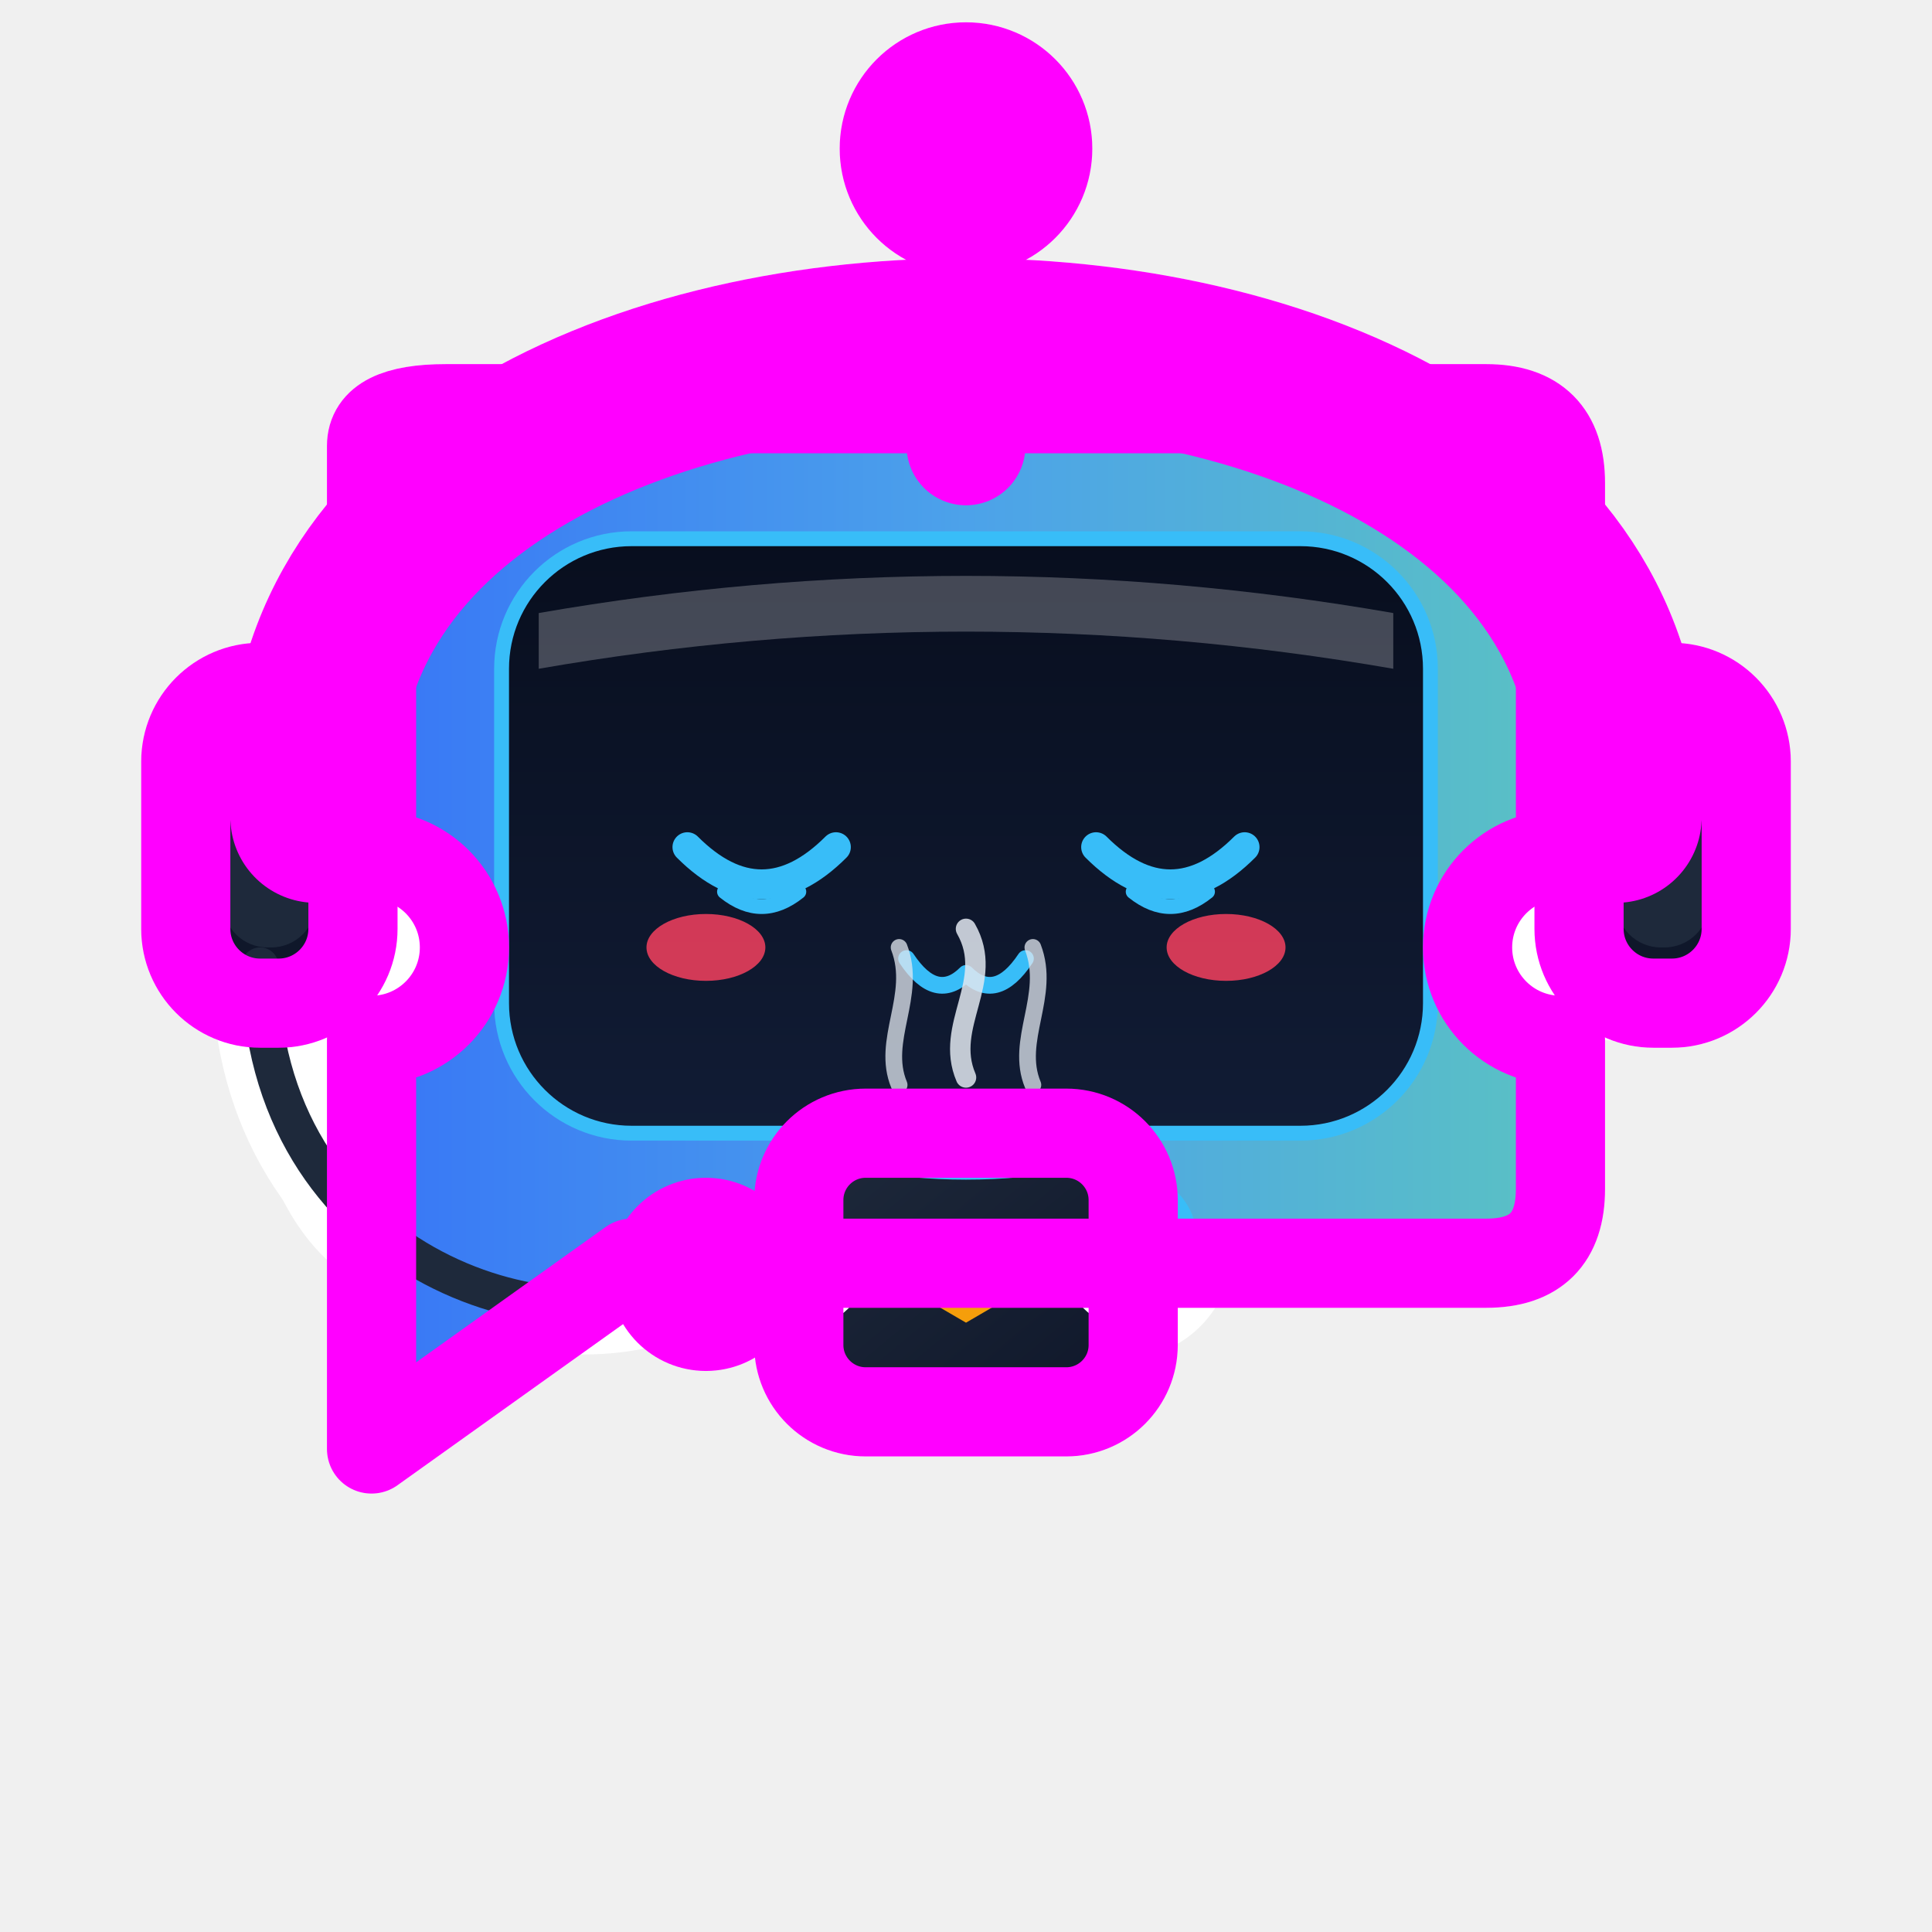
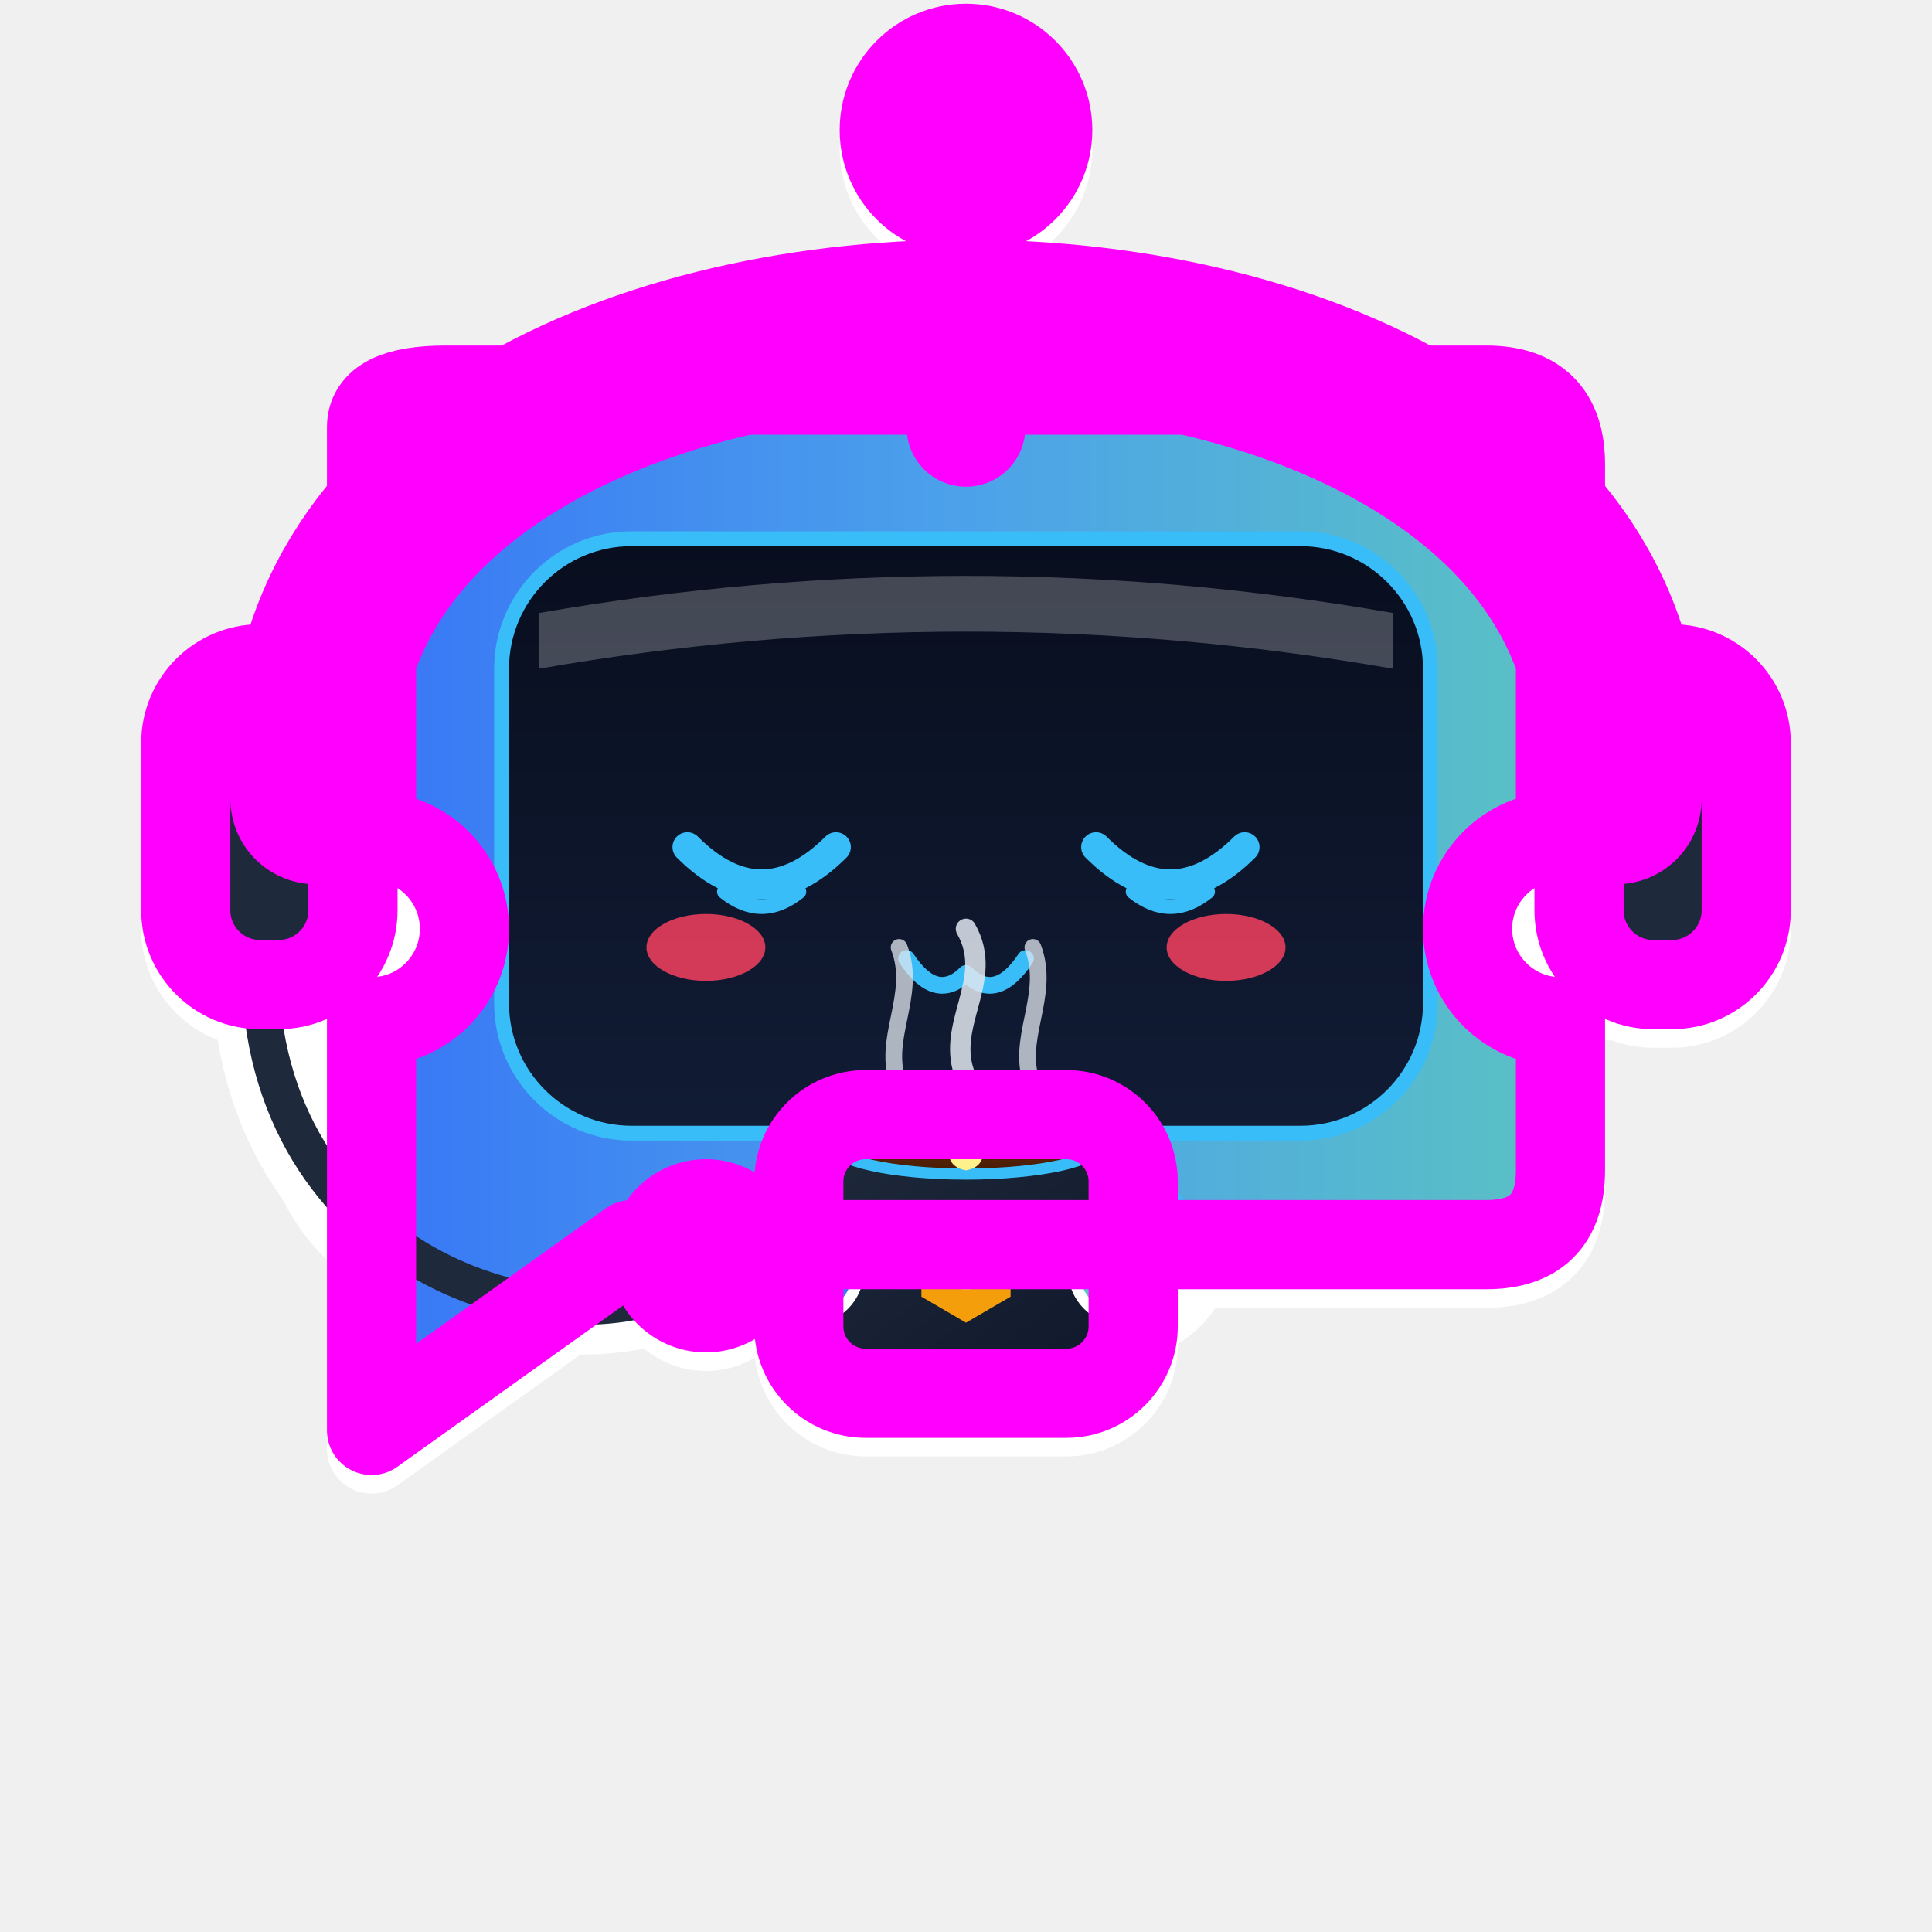
<svg xmlns="http://www.w3.org/2000/svg" viewBox="0 0 520 520" width="520" height="520">
  <defs>
    <linearGradient id="headGrad4" x1="0%" y1="0%" x2="100%" y2="0%">
      <stop offset="0%" stop-color="#3877F6" />
      <stop offset="50%" stop-color="#4CA2EA" />
      <stop offset="100%" stop-color="#5AC1C4" />
    </linearGradient>
    <linearGradient id="screenGrad4" x1="0%" y1="0%" x2="0%" y2="100%">
      <stop offset="0%" stop-color="#080E1E" />
      <stop offset="100%" stop-color="#111C35" />
    </linearGradient>
    <linearGradient id="mugGrad4" x1="0%" y1="0%" x2="100%" y2="100%">
      <stop offset="0%" stop-color="#1E293B" />
      <stop offset="100%" stop-color="#0F172A" />
    </linearGradient>
    <linearGradient id="coffeeGrad4" x1="0%" y1="0%" x2="0%" y2="100%">
      <stop offset="0%" stop-color="#78350F" />
      <stop offset="100%" stop-color="#451A03" />
    </linearGradient>
  </defs>
  <g id="Artwork" transform="translate(260, 270)">
    <g id="WhiteBorder" fill="#FFFFFF" stroke="#FFFFFF" stroke-linejoin="round" stroke-linecap="round">
      <circle cx="0" cy="-230" r="22" stroke-width="24" />
      <line x1="0" y1="-150" x2="0" y2="-230" stroke-width="32" />
      <path d="M -175 -50 C -190 -220, 190 -220, 175 -50" fill="none" stroke-width="46" />
      <rect x="-210" y="-85" width="45" height="85" rx="20" stroke-width="24" />
      <rect x="165" y="-85" width="45" height="85" rx="20" stroke-width="24" />
      <path d="M -160 -150 Q -160 -160, -140 -160 L 140 -160 Q 160 -160, 160 -140 L 160 -40 A 25 25 0 0 0 160 10 L 160 50 Q 160 70, 140 70 L -90 70 L -160 120 L -160 10 A 25 25 0 0 0 -160 -40 Z" stroke-width="24" />
      <path d="M -190 -10 C -190 70, -110 95, -75 75" fill="none" stroke-width="26" />
      <circle cx="-70" cy="73" r="14" stroke-width="24" />
      <path d="M -190 -10 C -190 60, -160 70, -160 70 L -160 10 L -160 -10 Z" stroke-width="12" />
      <rect x="-45" y="35" width="90" height="75" rx="18" stroke-width="24" />
      <path d="M 40 45 C 68 45, 68 85, 40 85" fill="none" stroke-width="22" />
      <path d="M -20 25 C -25 10, -15 -5, -20 -20" fill="none" stroke-width="18" />
      <path d="M 0 25 C -5 5, 10 -10, 0 -25" fill="none" stroke-width="20" />
      <path d="M 20 25 C 15 10, 25 -5, 20 -20" fill="none" stroke-width="18" />
    </g>
    <path d="M 160 -40 A 25 25 0 0 0 160 10 L 175 10 L 175 -40 Z" fill="#FFFFFF" stroke="none" />
    <path d="M -160 -40 A 25 25 0 0 1 -160 10 L -175 10 L -175 -40 Z" fill="#FFFFFF" stroke="none" />
    <path d="M 0 -150 L 0 -220" stroke="#64748B" stroke-width="12" stroke-linecap="round" />
    <circle cx="0" cy="-230" r="22" fill="#F59E0B" stroke="#FFFFFF" stroke-width="5" />
    <circle cx="0" cy="-230" r="11" fill="#FCD34D" />
    <path d="M -160 -150 Q -160 -160, -140 -160 L 140 -160 Q 160 -160, 160 -140 L 160 -40 A 25 25 0 0 0 160 10 L 160 50 Q 160 70, 140 70 L -90 70 L -160 120 L -160 10 A 25 25 0 0 0 -160 -40 Z" fill="url(#headGrad4)" stroke="#1D4ED8" stroke-width="2.5" />
    <rect x="-125" y="-125" width="250" height="160" rx="35" fill="url(#screenGrad4)" stroke="#38BDF8" stroke-width="4" />
    <path d="M -115 -105 Q 0 -125 115 -105 L 115 -90 Q 0 -110 -115 -90 Z" fill="#FFFFFF" opacity="0.24" />
    <path d="M -75 -42 Q -55 -22, -35 -42" fill="none" stroke="#38BDF8" stroke-width="8" stroke-linecap="round" />
    <path d="M -65 -30 Q -55 -22, -45 -30" fill="none" stroke="#38BDF8" stroke-width="4" stroke-linecap="round" />
    <path d="M 35 -42 Q 55 -22, 75 -42" fill="none" stroke="#38BDF8" stroke-width="8" stroke-linecap="round" />
    <path d="M 45 -30 Q 55 -22, 65 -30" fill="none" stroke="#38BDF8" stroke-width="4" stroke-linecap="round" />
    <ellipse cx="-70" cy="-15" rx="16" ry="9" fill="#F43F5E" opacity="0.85" />
    <ellipse cx="70" cy="-15" rx="16" ry="9" fill="#F43F5E" opacity="0.85" />
    <path d="M -16 -12 Q -8 0 0 -8 Q 8 0 16 -12" fill="none" stroke="#38BDF8" stroke-width="4.5" stroke-linecap="round" stroke-linejoin="round" />
    <path d="M -175 -50 C -190 -220, 190 -220, 175 -50" fill="none" stroke="#1E293B" stroke-width="22" stroke-linecap="round" />
    <path d="M -175 -50 C -190 -220, 190 -220, 175 -50" fill="none" stroke="#38BDF8" stroke-width="8" stroke-linecap="round" />
    <rect x="-210" y="-85" width="45" height="85" rx="20" fill="#0F172A" stroke="#38BDF8" stroke-width="6" />
    <rect x="-200" y="-70" width="25" height="55" rx="12" fill="#1E293B" />
    <rect x="165" y="-85" width="45" height="85" rx="20" fill="#0F172A" stroke="#38BDF8" stroke-width="6" />
    <rect x="175" y="-70" width="25" height="55" rx="12" fill="#1E293B" />
    <path d="M -190 -10 C -190 70, -110 95, -75 75" fill="none" stroke="#1E293B" stroke-width="10" stroke-linecap="round" />
    <circle cx="-70" cy="73" r="14" fill="#F59E0B" stroke="#1E293B" stroke-width="4" />
    <path d="M -18 22 C -23 10, -13 -2, -18 -15" fill="none" stroke="#E2E8F0" stroke-width="4.5" stroke-linecap="round" opacity="0.75" />
    <path d="M 0 20 C -6 6, 8 -6, 0 -20" fill="none" stroke="#E2E8F0" stroke-width="5.5" stroke-linecap="round" opacity="0.85" />
    <path d="M 18 22 C 13 10, 23 -2, 18 -15" fill="none" stroke="#E2E8F0" stroke-width="4.5" stroke-linecap="round" opacity="0.75" />
    <rect x="-42" y="38" width="84" height="70" rx="16" fill="url(#mugGrad4)" stroke="#38BDF8" stroke-width="4" />
    <path d="M 40 48 C 65 48, 65 80, 40 80" fill="none" stroke="#38BDF8" stroke-width="7" stroke-linecap="round" />
    <ellipse cx="0" cy="38" rx="36" ry="8" fill="url(#coffeeGrad4)" stroke="#38BDF8" stroke-width="3" />
    <path d="M 0 34 C -6 38, -6 44, 0 45 C 6 44, 6 38, 0 34 Z" fill="#FEF08A" />
    <polygon points="0,58 12,65 12,79 0,86 -12,79 -12,65" fill="#F59E0B" />
    <text x="0" y="77" font-family="'Noto Sans', sans-serif" font-size="14" font-weight="900" fill="#FFFFFF" text-anchor="middle">T</text>
    <circle cx="-42" cy="72" r="13" fill="#3877F6" stroke="#FFFFFF" stroke-width="3" />
    <circle cx="42" cy="72" r="13" fill="#5AC1C4" stroke="#FFFFFF" stroke-width="3" />
  </g>
-   <g id="CutContour" transform="translate(260, 270)" fill="none" stroke="#FF00FF" stroke-width="2" stroke-linejoin="round" stroke-linecap="round">
+   <g id="CutContour" transform="translate(260, 265)" fill="none" stroke="#FF00FF" stroke-width="2" stroke-linejoin="round" stroke-linecap="round">
    <circle cx="0" cy="-230" r="22" stroke-width="24" />
    <line x1="0" y1="-150" x2="0" y2="-230" stroke-width="32" />
    <path d="M -175 -50 C -190 -220, 190 -220, 175 -50" stroke-width="46" />
    <rect x="-210" y="-85" width="45" height="85" rx="20" stroke-width="24" />
    <rect x="165" y="-85" width="45" height="85" rx="20" stroke-width="24" />
    <path d="M -160 -150 Q -160 -160, -140 -160 L 140 -160 Q 160 -160, 160 -140 L 160 -40 A 25 25 0 0 0 160 10 L 160 50 Q 160 70, 140 70 L -90 70 L -160 120 L -160 10 A 25 25 0 0 0 -160 -40 Z" stroke-width="24" />
    <circle cx="-70" cy="73" r="14" stroke-width="24" />
    <rect x="-45" y="35" width="90" height="75" rx="18" stroke-width="24" />
  </g>
</svg>
